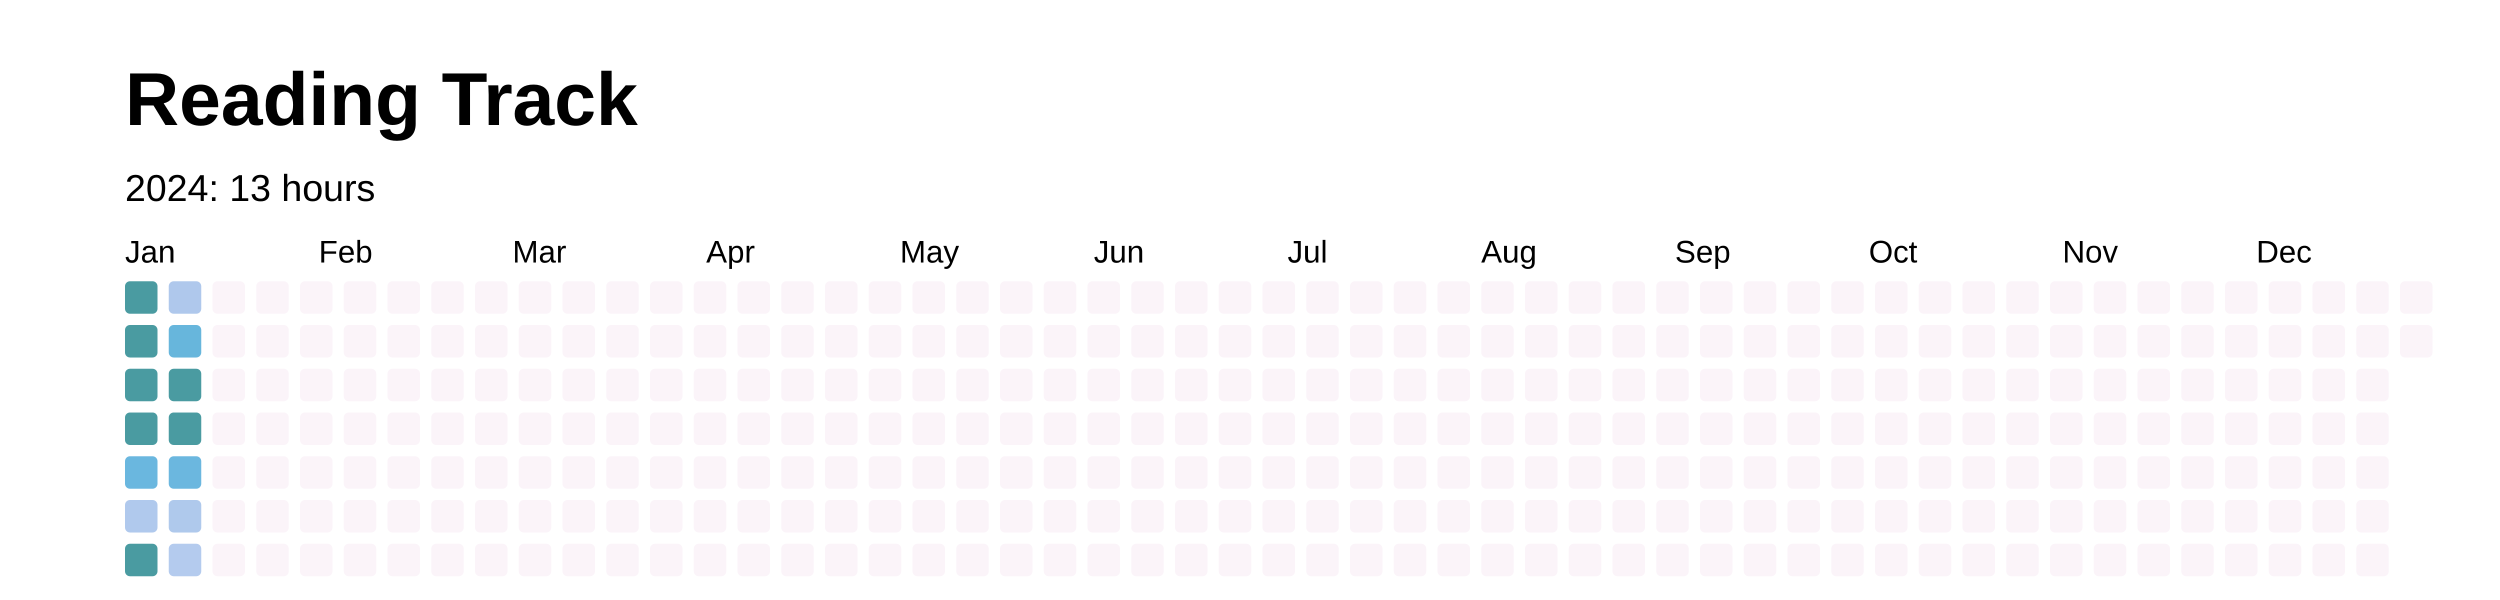
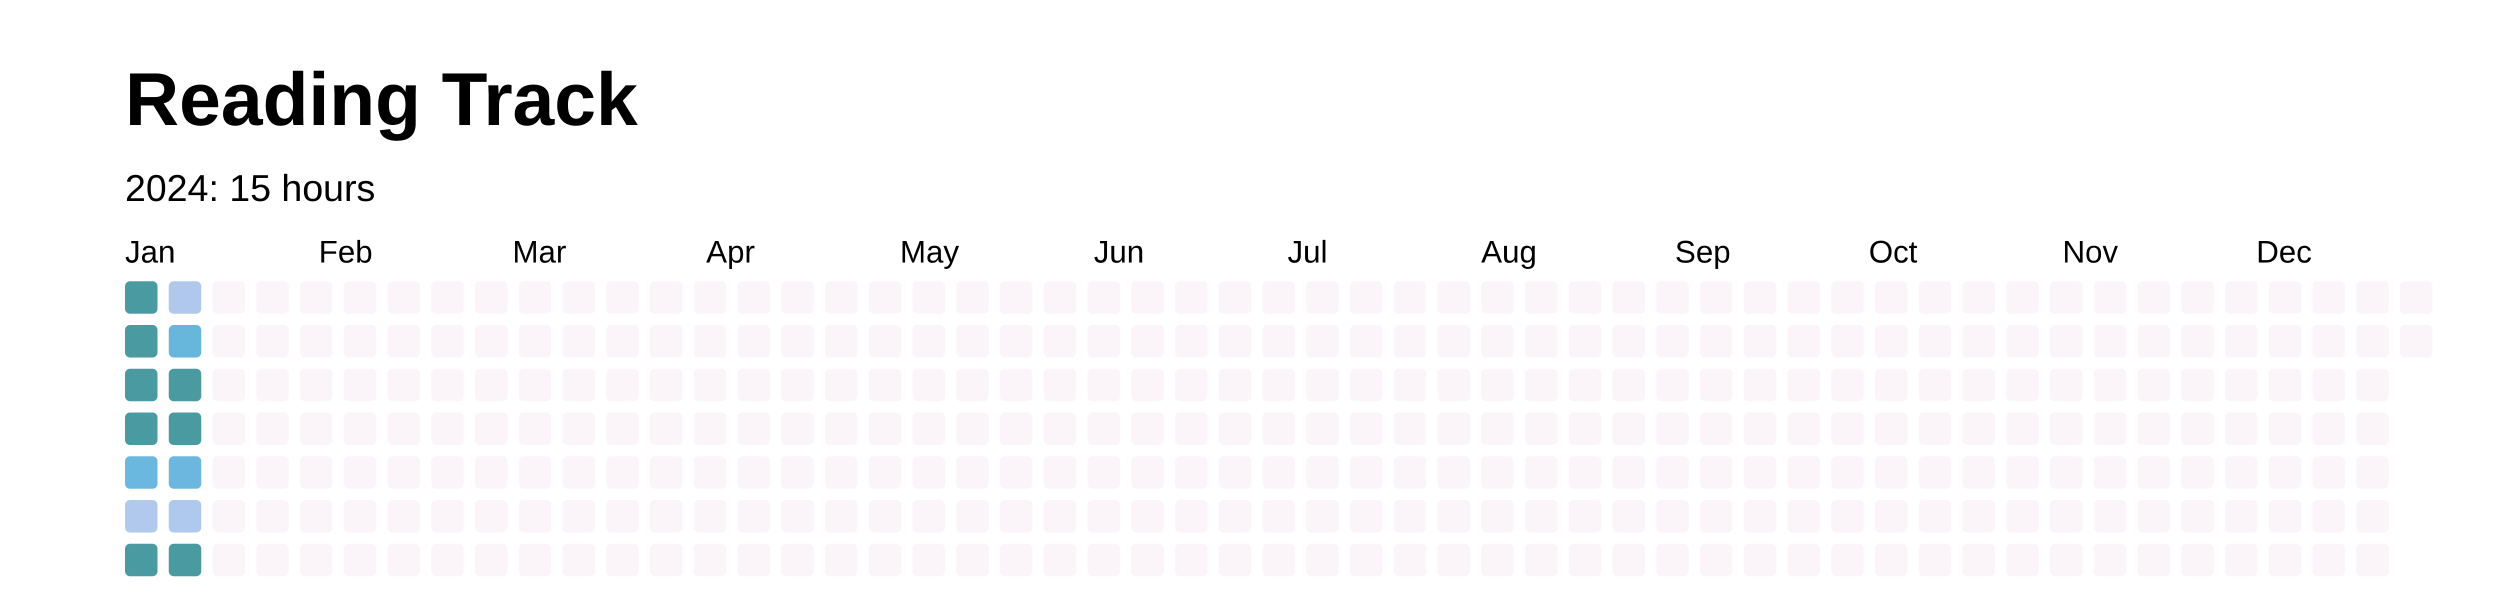
<svg xmlns="http://www.w3.org/2000/svg" baseProfile="full" height="48mm" version="1.1" viewBox="0,0,200,48" width="200mm">
  <defs />
  <rect fill="#FFFFFF" height="48" width="200" x="0" y="0" />
  <text fill="#000000" style="font-size:6px; font-family:Arial; font-weight:bold;" x="10" y="10">Reading Track</text>
-   <text dominant-baseline="hanging" fill="#000000" style="font-size:3.0px; font-family:Arial;" x="10" y="14">2024: 13 hours</text>
+   <text dominant-baseline="hanging" fill="#000000" style="font-size:3.0px; font-family:Arial;" x="10" y="14">2024: 15 hours</text>
  <text fill="#000000" style="font-size:2.5px; font-family:Arial" x="10.0" y="21.0">Jan</text>
  <text fill="#000000" style="font-size:2.5px; font-family:Arial" x="25.5" y="21.0">Feb</text>
  <text fill="#000000" style="font-size:2.5px; font-family:Arial" x="41.0" y="21.0">Mar</text>
  <text fill="#000000" style="font-size:2.5px; font-family:Arial" x="56.5" y="21.0">Apr</text>
  <text fill="#000000" style="font-size:2.5px; font-family:Arial" x="72.0" y="21.0">May</text>
  <text fill="#000000" style="font-size:2.5px; font-family:Arial" x="87.5" y="21.0">Jun</text>
  <text fill="#000000" style="font-size:2.5px; font-family:Arial" x="103.0" y="21.0">Jul</text>
  <text fill="#000000" style="font-size:2.5px; font-family:Arial" x="118.5" y="21.0">Aug</text>
  <text fill="#000000" style="font-size:2.5px; font-family:Arial" x="134.0" y="21.0">Sep</text>
  <text fill="#000000" style="font-size:2.5px; font-family:Arial" x="149.5" y="21.0">Oct</text>
  <text fill="#000000" style="font-size:2.5px; font-family:Arial" x="165.0" y="21.0">Nov</text>
  <text fill="#000000" style="font-size:2.5px; font-family:Arial" x="180.5" y="21.0">Dec</text>
  <rect fill="#4a9ba1" height="2.6" rx="0.4" ry="0.4" width="2.6" x="10.0" y="22.5" />
  <rect fill="#4a9ba1" height="2.6" rx="0.4" ry="0.4" width="2.6" x="10.0" y="26.0" />
  <rect fill="#4a9ba1" height="2.6" rx="0.4" ry="0.4" width="2.6" x="10.0" y="29.5" />
  <rect fill="#4a9ba1" height="2.6" rx="0.4" ry="0.4" width="2.6" x="10.0" y="33.0" />
  <rect fill="#6ab7df" height="2.6" rx="0.4" ry="0.4" width="2.6" x="10.0" y="36.5" />
  <rect fill="#b0c9ed" height="2.6" rx="0.4" ry="0.4" width="2.6" x="10.0" y="40.0" />
  <rect fill="#4a9ba1" height="2.6" rx="0.4" ry="0.4" width="2.6" x="10.0" y="43.5" />
  <rect fill="#afc8ec" height="2.6" rx="0.4" ry="0.4" width="2.6" x="13.5" y="22.5" />
  <rect fill="#67b6dc" height="2.6" rx="0.4" ry="0.4" width="2.6" x="13.5" y="26.0" />
  <rect fill="#4a9ba1" height="2.6" rx="0.4" ry="0.4" width="2.6" x="13.5" y="29.5" />
  <rect fill="#4a9ba1" height="2.6" rx="0.4" ry="0.4" width="2.6" x="13.5" y="33.0" />
  <rect fill="#6bb7df" height="2.6" rx="0.4" ry="0.4" width="2.6" x="13.5" y="36.5" />
  <rect fill="#afc9ec" height="2.6" rx="0.4" ry="0.4" width="2.6" x="13.5" y="40.0" />
-   <rect fill="#b4cbee" height="2.6" rx="0.4" ry="0.4" width="2.6" x="13.5" y="43.5" />
+   <rect fill="#4a9ba1" height="2.6" rx="0.4" ry="0.4" width="2.6" x="13.5" y="43.5" />
  <rect fill="#FBF4F9" height="2.6" rx="0.4" ry="0.4" width="2.6" x="17.0" y="22.5" />
  <rect fill="#FBF4F9" height="2.6" rx="0.4" ry="0.4" width="2.6" x="17.0" y="26.0" />
  <rect fill="#FBF4F9" height="2.6" rx="0.4" ry="0.4" width="2.6" x="17.0" y="29.5" />
  <rect fill="#FBF4F9" height="2.6" rx="0.4" ry="0.4" width="2.6" x="17.0" y="33.0" />
  <rect fill="#FBF4F9" height="2.6" rx="0.4" ry="0.4" width="2.6" x="17.0" y="36.5" />
  <rect fill="#FBF4F9" height="2.6" rx="0.4" ry="0.4" width="2.6" x="17.0" y="40.0" />
  <rect fill="#FBF4F9" height="2.6" rx="0.4" ry="0.4" width="2.6" x="17.0" y="43.5" />
  <rect fill="#FBF4F9" height="2.6" rx="0.4" ry="0.4" width="2.6" x="20.5" y="22.5" />
  <rect fill="#FBF4F9" height="2.6" rx="0.4" ry="0.4" width="2.6" x="20.5" y="26.0" />
  <rect fill="#FBF4F9" height="2.6" rx="0.4" ry="0.4" width="2.6" x="20.5" y="29.5" />
  <rect fill="#FBF4F9" height="2.6" rx="0.4" ry="0.4" width="2.6" x="20.5" y="33.0" />
  <rect fill="#FBF4F9" height="2.6" rx="0.4" ry="0.4" width="2.6" x="20.5" y="36.5" />
  <rect fill="#FBF4F9" height="2.6" rx="0.4" ry="0.4" width="2.6" x="20.5" y="40.0" />
  <rect fill="#FBF4F9" height="2.6" rx="0.4" ry="0.4" width="2.6" x="20.5" y="43.5" />
  <rect fill="#FBF4F9" height="2.6" rx="0.4" ry="0.4" width="2.6" x="24.0" y="22.5" />
  <rect fill="#FBF4F9" height="2.6" rx="0.4" ry="0.4" width="2.6" x="24.0" y="26.0" />
  <rect fill="#FBF4F9" height="2.6" rx="0.4" ry="0.4" width="2.6" x="24.0" y="29.5" />
  <rect fill="#FBF4F9" height="2.6" rx="0.4" ry="0.4" width="2.6" x="24.0" y="33.0" />
  <rect fill="#FBF4F9" height="2.6" rx="0.4" ry="0.4" width="2.6" x="24.0" y="36.5" />
  <rect fill="#FBF4F9" height="2.6" rx="0.4" ry="0.4" width="2.6" x="24.0" y="40.0" />
  <rect fill="#FBF4F9" height="2.6" rx="0.4" ry="0.4" width="2.6" x="24.0" y="43.5" />
  <rect fill="#FBF4F9" height="2.6" rx="0.4" ry="0.4" width="2.6" x="27.5" y="22.5" />
  <rect fill="#FBF4F9" height="2.6" rx="0.4" ry="0.4" width="2.6" x="27.5" y="26.0" />
  <rect fill="#FBF4F9" height="2.6" rx="0.4" ry="0.4" width="2.6" x="27.5" y="29.5" />
  <rect fill="#FBF4F9" height="2.6" rx="0.4" ry="0.4" width="2.6" x="27.5" y="33.0" />
  <rect fill="#FBF4F9" height="2.6" rx="0.4" ry="0.4" width="2.6" x="27.5" y="36.5" />
  <rect fill="#FBF4F9" height="2.6" rx="0.4" ry="0.4" width="2.6" x="27.5" y="40.0" />
  <rect fill="#FBF4F9" height="2.6" rx="0.4" ry="0.4" width="2.6" x="27.5" y="43.5" />
  <rect fill="#FBF4F9" height="2.6" rx="0.4" ry="0.4" width="2.6" x="31.0" y="22.5" />
  <rect fill="#FBF4F9" height="2.6" rx="0.4" ry="0.4" width="2.6" x="31.0" y="26.0" />
  <rect fill="#FBF4F9" height="2.6" rx="0.4" ry="0.4" width="2.6" x="31.0" y="29.5" />
  <rect fill="#FBF4F9" height="2.6" rx="0.4" ry="0.4" width="2.6" x="31.0" y="33.0" />
  <rect fill="#FBF4F9" height="2.6" rx="0.4" ry="0.4" width="2.6" x="31.0" y="36.5" />
  <rect fill="#FBF4F9" height="2.6" rx="0.4" ry="0.4" width="2.6" x="31.0" y="40.0" />
  <rect fill="#FBF4F9" height="2.6" rx="0.4" ry="0.4" width="2.6" x="31.0" y="43.5" />
  <rect fill="#FBF4F9" height="2.6" rx="0.4" ry="0.4" width="2.6" x="34.5" y="22.5" />
  <rect fill="#FBF4F9" height="2.6" rx="0.4" ry="0.4" width="2.6" x="34.5" y="26.0" />
  <rect fill="#FBF4F9" height="2.6" rx="0.4" ry="0.4" width="2.6" x="34.5" y="29.5" />
  <rect fill="#FBF4F9" height="2.6" rx="0.4" ry="0.4" width="2.6" x="34.5" y="33.0" />
  <rect fill="#FBF4F9" height="2.6" rx="0.4" ry="0.4" width="2.6" x="34.5" y="36.5" />
  <rect fill="#FBF4F9" height="2.6" rx="0.4" ry="0.4" width="2.6" x="34.5" y="40.0" />
  <rect fill="#FBF4F9" height="2.6" rx="0.4" ry="0.4" width="2.6" x="34.5" y="43.5" />
  <rect fill="#FBF4F9" height="2.6" rx="0.4" ry="0.4" width="2.6" x="38.0" y="22.5" />
  <rect fill="#FBF4F9" height="2.6" rx="0.4" ry="0.4" width="2.6" x="38.0" y="26.0" />
  <rect fill="#FBF4F9" height="2.6" rx="0.4" ry="0.4" width="2.6" x="38.0" y="29.5" />
  <rect fill="#FBF4F9" height="2.6" rx="0.4" ry="0.4" width="2.6" x="38.0" y="33.0" />
  <rect fill="#FBF4F9" height="2.6" rx="0.4" ry="0.4" width="2.6" x="38.0" y="36.5" />
  <rect fill="#FBF4F9" height="2.6" rx="0.4" ry="0.4" width="2.6" x="38.0" y="40.0" />
  <rect fill="#FBF4F9" height="2.6" rx="0.4" ry="0.4" width="2.6" x="38.0" y="43.5" />
  <rect fill="#FBF4F9" height="2.6" rx="0.4" ry="0.4" width="2.6" x="41.5" y="22.5" />
  <rect fill="#FBF4F9" height="2.6" rx="0.4" ry="0.4" width="2.6" x="41.5" y="26.0" />
  <rect fill="#FBF4F9" height="2.6" rx="0.4" ry="0.4" width="2.6" x="41.5" y="29.5" />
  <rect fill="#FBF4F9" height="2.6" rx="0.4" ry="0.4" width="2.6" x="41.5" y="33.0" />
  <rect fill="#FBF4F9" height="2.6" rx="0.4" ry="0.4" width="2.6" x="41.5" y="36.5" />
  <rect fill="#FBF4F9" height="2.6" rx="0.4" ry="0.4" width="2.6" x="41.5" y="40.0" />
  <rect fill="#FBF4F9" height="2.6" rx="0.4" ry="0.4" width="2.6" x="41.5" y="43.5" />
  <rect fill="#FBF4F9" height="2.6" rx="0.4" ry="0.4" width="2.6" x="45.0" y="22.5" />
  <rect fill="#FBF4F9" height="2.6" rx="0.4" ry="0.4" width="2.6" x="45.0" y="26.0" />
  <rect fill="#FBF4F9" height="2.6" rx="0.4" ry="0.4" width="2.6" x="45.0" y="29.5" />
  <rect fill="#FBF4F9" height="2.6" rx="0.4" ry="0.4" width="2.6" x="45.0" y="33.0" />
  <rect fill="#FBF4F9" height="2.6" rx="0.4" ry="0.4" width="2.6" x="45.0" y="36.5" />
  <rect fill="#FBF4F9" height="2.6" rx="0.4" ry="0.4" width="2.6" x="45.0" y="40.0" />
  <rect fill="#FBF4F9" height="2.6" rx="0.4" ry="0.4" width="2.6" x="45.0" y="43.5" />
  <rect fill="#FBF4F9" height="2.6" rx="0.4" ry="0.4" width="2.6" x="48.5" y="22.5" />
  <rect fill="#FBF4F9" height="2.6" rx="0.4" ry="0.4" width="2.6" x="48.5" y="26.0" />
  <rect fill="#FBF4F9" height="2.6" rx="0.4" ry="0.4" width="2.6" x="48.5" y="29.5" />
  <rect fill="#FBF4F9" height="2.6" rx="0.4" ry="0.4" width="2.6" x="48.5" y="33.0" />
  <rect fill="#FBF4F9" height="2.6" rx="0.4" ry="0.4" width="2.6" x="48.5" y="36.5" />
  <rect fill="#FBF4F9" height="2.6" rx="0.4" ry="0.4" width="2.6" x="48.5" y="40.0" />
  <rect fill="#FBF4F9" height="2.6" rx="0.4" ry="0.4" width="2.6" x="48.5" y="43.5" />
  <rect fill="#FBF4F9" height="2.6" rx="0.4" ry="0.4" width="2.6" x="52.0" y="22.5" />
  <rect fill="#FBF4F9" height="2.6" rx="0.4" ry="0.4" width="2.6" x="52.0" y="26.0" />
  <rect fill="#FBF4F9" height="2.6" rx="0.4" ry="0.4" width="2.6" x="52.0" y="29.5" />
  <rect fill="#FBF4F9" height="2.6" rx="0.4" ry="0.4" width="2.6" x="52.0" y="33.0" />
  <rect fill="#FBF4F9" height="2.6" rx="0.4" ry="0.4" width="2.6" x="52.0" y="36.5" />
  <rect fill="#FBF4F9" height="2.6" rx="0.4" ry="0.4" width="2.6" x="52.0" y="40.0" />
  <rect fill="#FBF4F9" height="2.6" rx="0.4" ry="0.4" width="2.6" x="52.0" y="43.5" />
  <rect fill="#FBF4F9" height="2.6" rx="0.4" ry="0.4" width="2.6" x="55.5" y="22.5" />
  <rect fill="#FBF4F9" height="2.6" rx="0.4" ry="0.4" width="2.6" x="55.5" y="26.0" />
  <rect fill="#FBF4F9" height="2.6" rx="0.4" ry="0.4" width="2.6" x="55.5" y="29.5" />
  <rect fill="#FBF4F9" height="2.6" rx="0.4" ry="0.4" width="2.6" x="55.5" y="33.0" />
  <rect fill="#FBF4F9" height="2.6" rx="0.4" ry="0.4" width="2.6" x="55.5" y="36.5" />
  <rect fill="#FBF4F9" height="2.6" rx="0.4" ry="0.4" width="2.6" x="55.5" y="40.0" />
  <rect fill="#FBF4F9" height="2.6" rx="0.4" ry="0.4" width="2.6" x="55.5" y="43.5" />
  <rect fill="#FBF4F9" height="2.6" rx="0.4" ry="0.4" width="2.6" x="59.0" y="22.5" />
  <rect fill="#FBF4F9" height="2.6" rx="0.4" ry="0.4" width="2.6" x="59.0" y="26.0" />
  <rect fill="#FBF4F9" height="2.6" rx="0.4" ry="0.4" width="2.6" x="59.0" y="29.5" />
  <rect fill="#FBF4F9" height="2.6" rx="0.4" ry="0.4" width="2.6" x="59.0" y="33.0" />
  <rect fill="#FBF4F9" height="2.6" rx="0.4" ry="0.4" width="2.6" x="59.0" y="36.5" />
  <rect fill="#FBF4F9" height="2.6" rx="0.4" ry="0.4" width="2.6" x="59.0" y="40.0" />
  <rect fill="#FBF4F9" height="2.6" rx="0.4" ry="0.4" width="2.6" x="59.0" y="43.5" />
  <rect fill="#FBF4F9" height="2.6" rx="0.4" ry="0.4" width="2.6" x="62.5" y="22.5" />
  <rect fill="#FBF4F9" height="2.6" rx="0.4" ry="0.4" width="2.6" x="62.5" y="26.0" />
  <rect fill="#FBF4F9" height="2.6" rx="0.4" ry="0.4" width="2.6" x="62.5" y="29.5" />
  <rect fill="#FBF4F9" height="2.6" rx="0.4" ry="0.4" width="2.6" x="62.5" y="33.0" />
  <rect fill="#FBF4F9" height="2.6" rx="0.4" ry="0.4" width="2.6" x="62.5" y="36.5" />
  <rect fill="#FBF4F9" height="2.6" rx="0.4" ry="0.4" width="2.6" x="62.5" y="40.0" />
  <rect fill="#FBF4F9" height="2.6" rx="0.4" ry="0.4" width="2.6" x="62.5" y="43.5" />
  <rect fill="#FBF4F9" height="2.6" rx="0.4" ry="0.4" width="2.6" x="66.0" y="22.5" />
  <rect fill="#FBF4F9" height="2.6" rx="0.4" ry="0.4" width="2.6" x="66.0" y="26.0" />
  <rect fill="#FBF4F9" height="2.6" rx="0.4" ry="0.4" width="2.6" x="66.0" y="29.5" />
  <rect fill="#FBF4F9" height="2.6" rx="0.4" ry="0.4" width="2.6" x="66.0" y="33.0" />
  <rect fill="#FBF4F9" height="2.6" rx="0.4" ry="0.4" width="2.6" x="66.0" y="36.5" />
  <rect fill="#FBF4F9" height="2.6" rx="0.4" ry="0.4" width="2.6" x="66.0" y="40.0" />
  <rect fill="#FBF4F9" height="2.6" rx="0.4" ry="0.4" width="2.6" x="66.0" y="43.5" />
  <rect fill="#FBF4F9" height="2.6" rx="0.4" ry="0.4" width="2.6" x="69.5" y="22.5" />
  <rect fill="#FBF4F9" height="2.6" rx="0.4" ry="0.4" width="2.6" x="69.5" y="26.0" />
  <rect fill="#FBF4F9" height="2.6" rx="0.4" ry="0.4" width="2.6" x="69.5" y="29.5" />
  <rect fill="#FBF4F9" height="2.6" rx="0.4" ry="0.4" width="2.6" x="69.5" y="33.0" />
  <rect fill="#FBF4F9" height="2.6" rx="0.4" ry="0.4" width="2.6" x="69.5" y="36.5" />
  <rect fill="#FBF4F9" height="2.6" rx="0.4" ry="0.4" width="2.6" x="69.5" y="40.0" />
  <rect fill="#FBF4F9" height="2.6" rx="0.4" ry="0.4" width="2.6" x="69.5" y="43.5" />
  <rect fill="#FBF4F9" height="2.6" rx="0.4" ry="0.4" width="2.6" x="73.0" y="22.5" />
  <rect fill="#FBF4F9" height="2.6" rx="0.4" ry="0.4" width="2.6" x="73.0" y="26.0" />
  <rect fill="#FBF4F9" height="2.6" rx="0.4" ry="0.4" width="2.6" x="73.0" y="29.5" />
  <rect fill="#FBF4F9" height="2.6" rx="0.4" ry="0.4" width="2.6" x="73.0" y="33.0" />
  <rect fill="#FBF4F9" height="2.6" rx="0.4" ry="0.4" width="2.6" x="73.0" y="36.5" />
  <rect fill="#FBF4F9" height="2.6" rx="0.4" ry="0.4" width="2.6" x="73.0" y="40.0" />
  <rect fill="#FBF4F9" height="2.6" rx="0.4" ry="0.4" width="2.6" x="73.0" y="43.5" />
  <rect fill="#FBF4F9" height="2.6" rx="0.4" ry="0.4" width="2.6" x="76.5" y="22.5" />
  <rect fill="#FBF4F9" height="2.6" rx="0.4" ry="0.4" width="2.6" x="76.5" y="26.0" />
  <rect fill="#FBF4F9" height="2.6" rx="0.4" ry="0.4" width="2.6" x="76.5" y="29.5" />
  <rect fill="#FBF4F9" height="2.6" rx="0.4" ry="0.4" width="2.6" x="76.5" y="33.0" />
  <rect fill="#FBF4F9" height="2.6" rx="0.4" ry="0.4" width="2.6" x="76.5" y="36.5" />
  <rect fill="#FBF4F9" height="2.6" rx="0.4" ry="0.4" width="2.6" x="76.5" y="40.0" />
  <rect fill="#FBF4F9" height="2.6" rx="0.4" ry="0.4" width="2.6" x="76.5" y="43.5" />
  <rect fill="#FBF4F9" height="2.6" rx="0.4" ry="0.4" width="2.6" x="80.0" y="22.5" />
  <rect fill="#FBF4F9" height="2.6" rx="0.4" ry="0.4" width="2.6" x="80.0" y="26.0" />
  <rect fill="#FBF4F9" height="2.6" rx="0.4" ry="0.4" width="2.6" x="80.0" y="29.5" />
  <rect fill="#FBF4F9" height="2.6" rx="0.4" ry="0.4" width="2.6" x="80.0" y="33.0" />
  <rect fill="#FBF4F9" height="2.6" rx="0.4" ry="0.4" width="2.6" x="80.0" y="36.5" />
  <rect fill="#FBF4F9" height="2.6" rx="0.4" ry="0.4" width="2.6" x="80.0" y="40.0" />
  <rect fill="#FBF4F9" height="2.6" rx="0.4" ry="0.4" width="2.6" x="80.0" y="43.5" />
  <rect fill="#FBF4F9" height="2.6" rx="0.4" ry="0.4" width="2.6" x="83.5" y="22.5" />
  <rect fill="#FBF4F9" height="2.6" rx="0.4" ry="0.4" width="2.6" x="83.5" y="26.0" />
  <rect fill="#FBF4F9" height="2.6" rx="0.4" ry="0.4" width="2.6" x="83.5" y="29.5" />
  <rect fill="#FBF4F9" height="2.6" rx="0.4" ry="0.4" width="2.6" x="83.5" y="33.0" />
  <rect fill="#FBF4F9" height="2.6" rx="0.4" ry="0.4" width="2.6" x="83.5" y="36.5" />
  <rect fill="#FBF4F9" height="2.6" rx="0.4" ry="0.4" width="2.6" x="83.5" y="40.0" />
  <rect fill="#FBF4F9" height="2.6" rx="0.4" ry="0.4" width="2.6" x="83.5" y="43.5" />
  <rect fill="#FBF4F9" height="2.6" rx="0.4" ry="0.4" width="2.6" x="87.0" y="22.5" />
  <rect fill="#FBF4F9" height="2.6" rx="0.4" ry="0.4" width="2.6" x="87.0" y="26.0" />
  <rect fill="#FBF4F9" height="2.6" rx="0.4" ry="0.4" width="2.6" x="87.0" y="29.5" />
  <rect fill="#FBF4F9" height="2.6" rx="0.4" ry="0.4" width="2.6" x="87.0" y="33.0" />
  <rect fill="#FBF4F9" height="2.6" rx="0.4" ry="0.4" width="2.6" x="87.0" y="36.5" />
  <rect fill="#FBF4F9" height="2.6" rx="0.4" ry="0.4" width="2.6" x="87.0" y="40.0" />
  <rect fill="#FBF4F9" height="2.6" rx="0.4" ry="0.4" width="2.6" x="87.0" y="43.5" />
  <rect fill="#FBF4F9" height="2.6" rx="0.4" ry="0.4" width="2.6" x="90.5" y="22.5" />
  <rect fill="#FBF4F9" height="2.6" rx="0.4" ry="0.4" width="2.6" x="90.5" y="26.0" />
  <rect fill="#FBF4F9" height="2.6" rx="0.4" ry="0.4" width="2.6" x="90.5" y="29.5" />
  <rect fill="#FBF4F9" height="2.6" rx="0.4" ry="0.4" width="2.6" x="90.5" y="33.0" />
  <rect fill="#FBF4F9" height="2.6" rx="0.4" ry="0.4" width="2.6" x="90.5" y="36.5" />
  <rect fill="#FBF4F9" height="2.6" rx="0.4" ry="0.4" width="2.6" x="90.5" y="40.0" />
  <rect fill="#FBF4F9" height="2.6" rx="0.4" ry="0.4" width="2.6" x="90.5" y="43.5" />
  <rect fill="#FBF4F9" height="2.6" rx="0.4" ry="0.4" width="2.6" x="94.0" y="22.5" />
  <rect fill="#FBF4F9" height="2.6" rx="0.4" ry="0.4" width="2.6" x="94.0" y="26.0" />
  <rect fill="#FBF4F9" height="2.6" rx="0.4" ry="0.4" width="2.6" x="94.0" y="29.5" />
  <rect fill="#FBF4F9" height="2.6" rx="0.4" ry="0.4" width="2.6" x="94.0" y="33.0" />
  <rect fill="#FBF4F9" height="2.6" rx="0.4" ry="0.4" width="2.6" x="94.0" y="36.5" />
  <rect fill="#FBF4F9" height="2.6" rx="0.4" ry="0.4" width="2.6" x="94.0" y="40.0" />
  <rect fill="#FBF4F9" height="2.6" rx="0.4" ry="0.4" width="2.6" x="94.0" y="43.5" />
  <rect fill="#FBF4F9" height="2.6" rx="0.4" ry="0.4" width="2.6" x="97.5" y="22.5" />
  <rect fill="#FBF4F9" height="2.6" rx="0.4" ry="0.4" width="2.6" x="97.5" y="26.0" />
  <rect fill="#FBF4F9" height="2.6" rx="0.4" ry="0.4" width="2.6" x="97.5" y="29.5" />
  <rect fill="#FBF4F9" height="2.6" rx="0.4" ry="0.4" width="2.6" x="97.5" y="33.0" />
  <rect fill="#FBF4F9" height="2.6" rx="0.4" ry="0.4" width="2.6" x="97.5" y="36.5" />
  <rect fill="#FBF4F9" height="2.6" rx="0.4" ry="0.4" width="2.6" x="97.5" y="40.0" />
  <rect fill="#FBF4F9" height="2.6" rx="0.4" ry="0.4" width="2.6" x="97.5" y="43.5" />
  <rect fill="#FBF4F9" height="2.6" rx="0.4" ry="0.4" width="2.6" x="101.0" y="22.5" />
  <rect fill="#FBF4F9" height="2.6" rx="0.4" ry="0.4" width="2.6" x="101.0" y="26.0" />
  <rect fill="#FBF4F9" height="2.6" rx="0.4" ry="0.4" width="2.6" x="101.0" y="29.5" />
  <rect fill="#FBF4F9" height="2.6" rx="0.4" ry="0.4" width="2.6" x="101.0" y="33.0" />
  <rect fill="#FBF4F9" height="2.6" rx="0.4" ry="0.4" width="2.6" x="101.0" y="36.5" />
  <rect fill="#FBF4F9" height="2.6" rx="0.4" ry="0.4" width="2.6" x="101.0" y="40.0" />
  <rect fill="#FBF4F9" height="2.6" rx="0.4" ry="0.4" width="2.6" x="101.0" y="43.5" />
  <rect fill="#FBF4F9" height="2.6" rx="0.4" ry="0.4" width="2.6" x="104.5" y="22.5" />
  <rect fill="#FBF4F9" height="2.6" rx="0.4" ry="0.4" width="2.6" x="104.5" y="26.0" />
  <rect fill="#FBF4F9" height="2.6" rx="0.4" ry="0.4" width="2.6" x="104.5" y="29.5" />
  <rect fill="#FBF4F9" height="2.6" rx="0.4" ry="0.4" width="2.6" x="104.5" y="33.0" />
  <rect fill="#FBF4F9" height="2.6" rx="0.4" ry="0.4" width="2.6" x="104.5" y="36.5" />
  <rect fill="#FBF4F9" height="2.6" rx="0.4" ry="0.4" width="2.6" x="104.5" y="40.0" />
  <rect fill="#FBF4F9" height="2.6" rx="0.4" ry="0.4" width="2.6" x="104.5" y="43.5" />
  <rect fill="#FBF4F9" height="2.6" rx="0.4" ry="0.4" width="2.6" x="108.0" y="22.5" />
  <rect fill="#FBF4F9" height="2.6" rx="0.4" ry="0.4" width="2.6" x="108.0" y="26.0" />
  <rect fill="#FBF4F9" height="2.6" rx="0.4" ry="0.4" width="2.6" x="108.0" y="29.5" />
  <rect fill="#FBF4F9" height="2.6" rx="0.4" ry="0.4" width="2.6" x="108.0" y="33.0" />
  <rect fill="#FBF4F9" height="2.6" rx="0.4" ry="0.4" width="2.6" x="108.0" y="36.5" />
  <rect fill="#FBF4F9" height="2.6" rx="0.4" ry="0.4" width="2.6" x="108.0" y="40.0" />
  <rect fill="#FBF4F9" height="2.6" rx="0.4" ry="0.4" width="2.6" x="108.0" y="43.5" />
  <rect fill="#FBF4F9" height="2.6" rx="0.4" ry="0.4" width="2.6" x="111.5" y="22.5" />
  <rect fill="#FBF4F9" height="2.6" rx="0.4" ry="0.4" width="2.6" x="111.5" y="26.0" />
  <rect fill="#FBF4F9" height="2.6" rx="0.4" ry="0.4" width="2.6" x="111.5" y="29.5" />
  <rect fill="#FBF4F9" height="2.6" rx="0.4" ry="0.4" width="2.6" x="111.5" y="33.0" />
  <rect fill="#FBF4F9" height="2.6" rx="0.4" ry="0.4" width="2.6" x="111.5" y="36.5" />
  <rect fill="#FBF4F9" height="2.6" rx="0.4" ry="0.4" width="2.6" x="111.5" y="40.0" />
  <rect fill="#FBF4F9" height="2.6" rx="0.4" ry="0.4" width="2.6" x="111.5" y="43.5" />
  <rect fill="#FBF4F9" height="2.6" rx="0.4" ry="0.4" width="2.6" x="115.0" y="22.5" />
  <rect fill="#FBF4F9" height="2.6" rx="0.4" ry="0.4" width="2.6" x="115.0" y="26.0" />
  <rect fill="#FBF4F9" height="2.6" rx="0.4" ry="0.4" width="2.6" x="115.0" y="29.5" />
  <rect fill="#FBF4F9" height="2.6" rx="0.4" ry="0.4" width="2.6" x="115.0" y="33.0" />
  <rect fill="#FBF4F9" height="2.6" rx="0.4" ry="0.4" width="2.6" x="115.0" y="36.5" />
  <rect fill="#FBF4F9" height="2.6" rx="0.4" ry="0.4" width="2.6" x="115.0" y="40.0" />
  <rect fill="#FBF4F9" height="2.6" rx="0.4" ry="0.4" width="2.6" x="115.0" y="43.5" />
  <rect fill="#FBF4F9" height="2.6" rx="0.4" ry="0.4" width="2.6" x="118.5" y="22.5" />
  <rect fill="#FBF4F9" height="2.6" rx="0.4" ry="0.4" width="2.6" x="118.5" y="26.0" />
  <rect fill="#FBF4F9" height="2.6" rx="0.4" ry="0.4" width="2.6" x="118.5" y="29.5" />
  <rect fill="#FBF4F9" height="2.6" rx="0.4" ry="0.4" width="2.6" x="118.5" y="33.0" />
  <rect fill="#FBF4F9" height="2.6" rx="0.4" ry="0.4" width="2.6" x="118.5" y="36.5" />
  <rect fill="#FBF4F9" height="2.6" rx="0.4" ry="0.4" width="2.6" x="118.5" y="40.0" />
  <rect fill="#FBF4F9" height="2.6" rx="0.4" ry="0.4" width="2.6" x="118.5" y="43.5" />
  <rect fill="#FBF4F9" height="2.6" rx="0.4" ry="0.4" width="2.6" x="122.0" y="22.5" />
  <rect fill="#FBF4F9" height="2.6" rx="0.4" ry="0.4" width="2.6" x="122.0" y="26.0" />
  <rect fill="#FBF4F9" height="2.6" rx="0.4" ry="0.4" width="2.6" x="122.0" y="29.5" />
  <rect fill="#FBF4F9" height="2.6" rx="0.4" ry="0.4" width="2.6" x="122.0" y="33.0" />
  <rect fill="#FBF4F9" height="2.6" rx="0.4" ry="0.4" width="2.6" x="122.0" y="36.5" />
  <rect fill="#FBF4F9" height="2.6" rx="0.4" ry="0.4" width="2.6" x="122.0" y="40.0" />
  <rect fill="#FBF4F9" height="2.6" rx="0.4" ry="0.4" width="2.6" x="122.0" y="43.5" />
  <rect fill="#FBF4F9" height="2.6" rx="0.4" ry="0.4" width="2.6" x="125.5" y="22.5" />
  <rect fill="#FBF4F9" height="2.6" rx="0.4" ry="0.4" width="2.6" x="125.5" y="26.0" />
  <rect fill="#FBF4F9" height="2.6" rx="0.4" ry="0.4" width="2.6" x="125.5" y="29.5" />
  <rect fill="#FBF4F9" height="2.6" rx="0.4" ry="0.4" width="2.6" x="125.5" y="33.0" />
  <rect fill="#FBF4F9" height="2.6" rx="0.4" ry="0.4" width="2.6" x="125.5" y="36.5" />
  <rect fill="#FBF4F9" height="2.6" rx="0.4" ry="0.4" width="2.6" x="125.5" y="40.0" />
  <rect fill="#FBF4F9" height="2.6" rx="0.4" ry="0.4" width="2.6" x="125.5" y="43.5" />
  <rect fill="#FBF4F9" height="2.6" rx="0.4" ry="0.4" width="2.6" x="129.0" y="22.5" />
  <rect fill="#FBF4F9" height="2.6" rx="0.4" ry="0.4" width="2.6" x="129.0" y="26.0" />
  <rect fill="#FBF4F9" height="2.6" rx="0.4" ry="0.4" width="2.6" x="129.0" y="29.5" />
  <rect fill="#FBF4F9" height="2.6" rx="0.4" ry="0.4" width="2.6" x="129.0" y="33.0" />
  <rect fill="#FBF4F9" height="2.6" rx="0.4" ry="0.4" width="2.6" x="129.0" y="36.5" />
  <rect fill="#FBF4F9" height="2.6" rx="0.4" ry="0.4" width="2.6" x="129.0" y="40.0" />
  <rect fill="#FBF4F9" height="2.6" rx="0.4" ry="0.4" width="2.6" x="129.0" y="43.5" />
  <rect fill="#FBF4F9" height="2.6" rx="0.4" ry="0.4" width="2.6" x="132.5" y="22.5" />
  <rect fill="#FBF4F9" height="2.6" rx="0.4" ry="0.4" width="2.6" x="132.5" y="26.0" />
  <rect fill="#FBF4F9" height="2.6" rx="0.4" ry="0.4" width="2.6" x="132.5" y="29.5" />
  <rect fill="#FBF4F9" height="2.6" rx="0.4" ry="0.4" width="2.6" x="132.5" y="33.0" />
  <rect fill="#FBF4F9" height="2.6" rx="0.4" ry="0.4" width="2.6" x="132.5" y="36.5" />
  <rect fill="#FBF4F9" height="2.6" rx="0.4" ry="0.4" width="2.6" x="132.5" y="40.0" />
  <rect fill="#FBF4F9" height="2.6" rx="0.4" ry="0.4" width="2.6" x="132.5" y="43.5" />
  <rect fill="#FBF4F9" height="2.6" rx="0.4" ry="0.4" width="2.6" x="136.0" y="22.5" />
  <rect fill="#FBF4F9" height="2.6" rx="0.4" ry="0.4" width="2.6" x="136.0" y="26.0" />
  <rect fill="#FBF4F9" height="2.6" rx="0.4" ry="0.4" width="2.6" x="136.0" y="29.5" />
  <rect fill="#FBF4F9" height="2.6" rx="0.4" ry="0.4" width="2.6" x="136.0" y="33.0" />
  <rect fill="#FBF4F9" height="2.6" rx="0.4" ry="0.4" width="2.6" x="136.0" y="36.5" />
  <rect fill="#FBF4F9" height="2.6" rx="0.4" ry="0.4" width="2.6" x="136.0" y="40.0" />
  <rect fill="#FBF4F9" height="2.6" rx="0.4" ry="0.4" width="2.6" x="136.0" y="43.5" />
  <rect fill="#FBF4F9" height="2.6" rx="0.4" ry="0.4" width="2.6" x="139.5" y="22.5" />
  <rect fill="#FBF4F9" height="2.6" rx="0.4" ry="0.4" width="2.6" x="139.5" y="26.0" />
  <rect fill="#FBF4F9" height="2.6" rx="0.4" ry="0.4" width="2.6" x="139.5" y="29.5" />
  <rect fill="#FBF4F9" height="2.6" rx="0.4" ry="0.4" width="2.6" x="139.5" y="33.0" />
  <rect fill="#FBF4F9" height="2.6" rx="0.4" ry="0.4" width="2.6" x="139.5" y="36.5" />
  <rect fill="#FBF4F9" height="2.6" rx="0.4" ry="0.4" width="2.6" x="139.5" y="40.0" />
  <rect fill="#FBF4F9" height="2.6" rx="0.4" ry="0.4" width="2.6" x="139.5" y="43.5" />
  <rect fill="#FBF4F9" height="2.6" rx="0.4" ry="0.4" width="2.6" x="143.0" y="22.5" />
  <rect fill="#FBF4F9" height="2.6" rx="0.4" ry="0.4" width="2.6" x="143.0" y="26.0" />
  <rect fill="#FBF4F9" height="2.6" rx="0.4" ry="0.4" width="2.6" x="143.0" y="29.5" />
  <rect fill="#FBF4F9" height="2.6" rx="0.4" ry="0.4" width="2.6" x="143.0" y="33.0" />
  <rect fill="#FBF4F9" height="2.6" rx="0.4" ry="0.4" width="2.6" x="143.0" y="36.5" />
  <rect fill="#FBF4F9" height="2.6" rx="0.4" ry="0.4" width="2.6" x="143.0" y="40.0" />
  <rect fill="#FBF4F9" height="2.6" rx="0.4" ry="0.4" width="2.6" x="143.0" y="43.5" />
  <rect fill="#FBF4F9" height="2.6" rx="0.4" ry="0.4" width="2.6" x="146.5" y="22.5" />
  <rect fill="#FBF4F9" height="2.6" rx="0.4" ry="0.4" width="2.6" x="146.5" y="26.0" />
  <rect fill="#FBF4F9" height="2.6" rx="0.4" ry="0.4" width="2.6" x="146.5" y="29.5" />
  <rect fill="#FBF4F9" height="2.6" rx="0.4" ry="0.4" width="2.6" x="146.5" y="33.0" />
  <rect fill="#FBF4F9" height="2.6" rx="0.4" ry="0.4" width="2.6" x="146.5" y="36.5" />
  <rect fill="#FBF4F9" height="2.6" rx="0.4" ry="0.4" width="2.6" x="146.5" y="40.0" />
  <rect fill="#FBF4F9" height="2.6" rx="0.4" ry="0.4" width="2.6" x="146.5" y="43.5" />
  <rect fill="#FBF4F9" height="2.6" rx="0.4" ry="0.4" width="2.6" x="150.0" y="22.5" />
  <rect fill="#FBF4F9" height="2.6" rx="0.4" ry="0.4" width="2.6" x="150.0" y="26.0" />
  <rect fill="#FBF4F9" height="2.6" rx="0.4" ry="0.4" width="2.6" x="150.0" y="29.5" />
  <rect fill="#FBF4F9" height="2.6" rx="0.4" ry="0.4" width="2.6" x="150.0" y="33.0" />
  <rect fill="#FBF4F9" height="2.6" rx="0.4" ry="0.4" width="2.6" x="150.0" y="36.5" />
  <rect fill="#FBF4F9" height="2.6" rx="0.4" ry="0.4" width="2.6" x="150.0" y="40.0" />
  <rect fill="#FBF4F9" height="2.6" rx="0.4" ry="0.4" width="2.6" x="150.0" y="43.5" />
  <rect fill="#FBF4F9" height="2.6" rx="0.4" ry="0.4" width="2.6" x="153.5" y="22.5" />
  <rect fill="#FBF4F9" height="2.6" rx="0.4" ry="0.4" width="2.6" x="153.5" y="26.0" />
  <rect fill="#FBF4F9" height="2.6" rx="0.4" ry="0.4" width="2.6" x="153.5" y="29.5" />
  <rect fill="#FBF4F9" height="2.6" rx="0.4" ry="0.4" width="2.6" x="153.5" y="33.0" />
  <rect fill="#FBF4F9" height="2.6" rx="0.4" ry="0.4" width="2.6" x="153.5" y="36.5" />
  <rect fill="#FBF4F9" height="2.6" rx="0.4" ry="0.4" width="2.6" x="153.5" y="40.0" />
  <rect fill="#FBF4F9" height="2.6" rx="0.4" ry="0.4" width="2.6" x="153.5" y="43.5" />
  <rect fill="#FBF4F9" height="2.6" rx="0.4" ry="0.4" width="2.6" x="157.0" y="22.5" />
  <rect fill="#FBF4F9" height="2.6" rx="0.4" ry="0.4" width="2.6" x="157.0" y="26.0" />
  <rect fill="#FBF4F9" height="2.6" rx="0.4" ry="0.4" width="2.6" x="157.0" y="29.5" />
  <rect fill="#FBF4F9" height="2.6" rx="0.4" ry="0.4" width="2.6" x="157.0" y="33.0" />
  <rect fill="#FBF4F9" height="2.6" rx="0.4" ry="0.4" width="2.6" x="157.0" y="36.5" />
  <rect fill="#FBF4F9" height="2.6" rx="0.4" ry="0.4" width="2.6" x="157.0" y="40.0" />
  <rect fill="#FBF4F9" height="2.6" rx="0.4" ry="0.4" width="2.6" x="157.0" y="43.5" />
  <rect fill="#FBF4F9" height="2.6" rx="0.4" ry="0.4" width="2.6" x="160.5" y="22.5" />
  <rect fill="#FBF4F9" height="2.6" rx="0.4" ry="0.4" width="2.6" x="160.5" y="26.0" />
  <rect fill="#FBF4F9" height="2.6" rx="0.4" ry="0.4" width="2.6" x="160.5" y="29.5" />
  <rect fill="#FBF4F9" height="2.6" rx="0.4" ry="0.4" width="2.6" x="160.5" y="33.0" />
  <rect fill="#FBF4F9" height="2.6" rx="0.4" ry="0.4" width="2.6" x="160.5" y="36.5" />
  <rect fill="#FBF4F9" height="2.6" rx="0.4" ry="0.4" width="2.6" x="160.5" y="40.0" />
  <rect fill="#FBF4F9" height="2.6" rx="0.4" ry="0.4" width="2.6" x="160.5" y="43.5" />
  <rect fill="#FBF4F9" height="2.6" rx="0.4" ry="0.4" width="2.6" x="164.0" y="22.5" />
  <rect fill="#FBF4F9" height="2.6" rx="0.4" ry="0.4" width="2.6" x="164.0" y="26.0" />
  <rect fill="#FBF4F9" height="2.6" rx="0.4" ry="0.4" width="2.6" x="164.0" y="29.5" />
  <rect fill="#FBF4F9" height="2.6" rx="0.4" ry="0.4" width="2.6" x="164.0" y="33.0" />
  <rect fill="#FBF4F9" height="2.6" rx="0.4" ry="0.4" width="2.6" x="164.0" y="36.5" />
  <rect fill="#FBF4F9" height="2.6" rx="0.4" ry="0.4" width="2.6" x="164.0" y="40.0" />
  <rect fill="#FBF4F9" height="2.6" rx="0.4" ry="0.4" width="2.6" x="164.0" y="43.5" />
  <rect fill="#FBF4F9" height="2.6" rx="0.4" ry="0.4" width="2.6" x="167.5" y="22.5" />
  <rect fill="#FBF4F9" height="2.6" rx="0.4" ry="0.4" width="2.6" x="167.5" y="26.0" />
  <rect fill="#FBF4F9" height="2.6" rx="0.4" ry="0.4" width="2.6" x="167.5" y="29.5" />
  <rect fill="#FBF4F9" height="2.6" rx="0.4" ry="0.4" width="2.6" x="167.5" y="33.0" />
  <rect fill="#FBF4F9" height="2.6" rx="0.4" ry="0.4" width="2.6" x="167.5" y="36.5" />
  <rect fill="#FBF4F9" height="2.6" rx="0.4" ry="0.4" width="2.6" x="167.5" y="40.0" />
  <rect fill="#FBF4F9" height="2.6" rx="0.4" ry="0.4" width="2.6" x="167.5" y="43.5" />
  <rect fill="#FBF4F9" height="2.6" rx="0.4" ry="0.4" width="2.6" x="171.0" y="22.5" />
  <rect fill="#FBF4F9" height="2.6" rx="0.4" ry="0.4" width="2.6" x="171.0" y="26.0" />
  <rect fill="#FBF4F9" height="2.6" rx="0.4" ry="0.4" width="2.6" x="171.0" y="29.5" />
  <rect fill="#FBF4F9" height="2.6" rx="0.4" ry="0.4" width="2.6" x="171.0" y="33.0" />
  <rect fill="#FBF4F9" height="2.6" rx="0.4" ry="0.4" width="2.6" x="171.0" y="36.5" />
  <rect fill="#FBF4F9" height="2.6" rx="0.4" ry="0.4" width="2.6" x="171.0" y="40.0" />
  <rect fill="#FBF4F9" height="2.6" rx="0.4" ry="0.4" width="2.6" x="171.0" y="43.5" />
  <rect fill="#FBF4F9" height="2.6" rx="0.4" ry="0.4" width="2.6" x="174.5" y="22.5" />
  <rect fill="#FBF4F9" height="2.6" rx="0.4" ry="0.4" width="2.6" x="174.5" y="26.0" />
  <rect fill="#FBF4F9" height="2.6" rx="0.4" ry="0.4" width="2.6" x="174.5" y="29.5" />
  <rect fill="#FBF4F9" height="2.6" rx="0.4" ry="0.4" width="2.6" x="174.5" y="33.0" />
  <rect fill="#FBF4F9" height="2.6" rx="0.4" ry="0.4" width="2.6" x="174.5" y="36.5" />
  <rect fill="#FBF4F9" height="2.6" rx="0.4" ry="0.4" width="2.6" x="174.5" y="40.0" />
  <rect fill="#FBF4F9" height="2.6" rx="0.4" ry="0.4" width="2.6" x="174.5" y="43.5" />
  <rect fill="#FBF4F9" height="2.6" rx="0.4" ry="0.4" width="2.6" x="178.0" y="22.5" />
  <rect fill="#FBF4F9" height="2.6" rx="0.4" ry="0.4" width="2.6" x="178.0" y="26.0" />
  <rect fill="#FBF4F9" height="2.6" rx="0.4" ry="0.4" width="2.6" x="178.0" y="29.5" />
  <rect fill="#FBF4F9" height="2.6" rx="0.4" ry="0.4" width="2.6" x="178.0" y="33.0" />
  <rect fill="#FBF4F9" height="2.6" rx="0.4" ry="0.4" width="2.6" x="178.0" y="36.5" />
  <rect fill="#FBF4F9" height="2.6" rx="0.4" ry="0.4" width="2.6" x="178.0" y="40.0" />
  <rect fill="#FBF4F9" height="2.6" rx="0.4" ry="0.4" width="2.6" x="178.0" y="43.5" />
  <rect fill="#FBF4F9" height="2.6" rx="0.4" ry="0.4" width="2.6" x="181.5" y="22.5" />
  <rect fill="#FBF4F9" height="2.6" rx="0.4" ry="0.4" width="2.6" x="181.5" y="26.0" />
  <rect fill="#FBF4F9" height="2.6" rx="0.4" ry="0.4" width="2.6" x="181.5" y="29.5" />
  <rect fill="#FBF4F9" height="2.6" rx="0.4" ry="0.4" width="2.6" x="181.5" y="33.0" />
  <rect fill="#FBF4F9" height="2.6" rx="0.4" ry="0.4" width="2.6" x="181.5" y="36.5" />
  <rect fill="#FBF4F9" height="2.6" rx="0.4" ry="0.4" width="2.6" x="181.5" y="40.0" />
  <rect fill="#FBF4F9" height="2.6" rx="0.4" ry="0.4" width="2.6" x="181.5" y="43.5" />
  <rect fill="#FBF4F9" height="2.6" rx="0.4" ry="0.4" width="2.6" x="185.0" y="22.5" />
  <rect fill="#FBF4F9" height="2.6" rx="0.4" ry="0.4" width="2.6" x="185.0" y="26.0" />
  <rect fill="#FBF4F9" height="2.6" rx="0.4" ry="0.4" width="2.6" x="185.0" y="29.5" />
  <rect fill="#FBF4F9" height="2.6" rx="0.4" ry="0.4" width="2.6" x="185.0" y="33.0" />
  <rect fill="#FBF4F9" height="2.6" rx="0.4" ry="0.4" width="2.6" x="185.0" y="36.5" />
  <rect fill="#FBF4F9" height="2.6" rx="0.4" ry="0.4" width="2.6" x="185.0" y="40.0" />
  <rect fill="#FBF4F9" height="2.6" rx="0.4" ry="0.4" width="2.6" x="185.0" y="43.5" />
  <rect fill="#FBF4F9" height="2.6" rx="0.4" ry="0.4" width="2.6" x="188.5" y="22.5" />
  <rect fill="#FBF4F9" height="2.6" rx="0.4" ry="0.4" width="2.6" x="188.5" y="26.0" />
  <rect fill="#FBF4F9" height="2.6" rx="0.4" ry="0.4" width="2.6" x="188.5" y="29.5" />
  <rect fill="#FBF4F9" height="2.6" rx="0.4" ry="0.4" width="2.6" x="188.5" y="33.0" />
  <rect fill="#FBF4F9" height="2.6" rx="0.4" ry="0.4" width="2.6" x="188.5" y="36.5" />
  <rect fill="#FBF4F9" height="2.6" rx="0.4" ry="0.4" width="2.6" x="188.5" y="40.0" />
  <rect fill="#FBF4F9" height="2.6" rx="0.4" ry="0.4" width="2.6" x="188.5" y="43.5" />
  <rect fill="#FBF4F9" height="2.6" rx="0.4" ry="0.4" width="2.6" x="192.0" y="22.5" />
  <rect fill="#FBF4F9" height="2.6" rx="0.4" ry="0.4" width="2.6" x="192.0" y="26.0" />
</svg>
